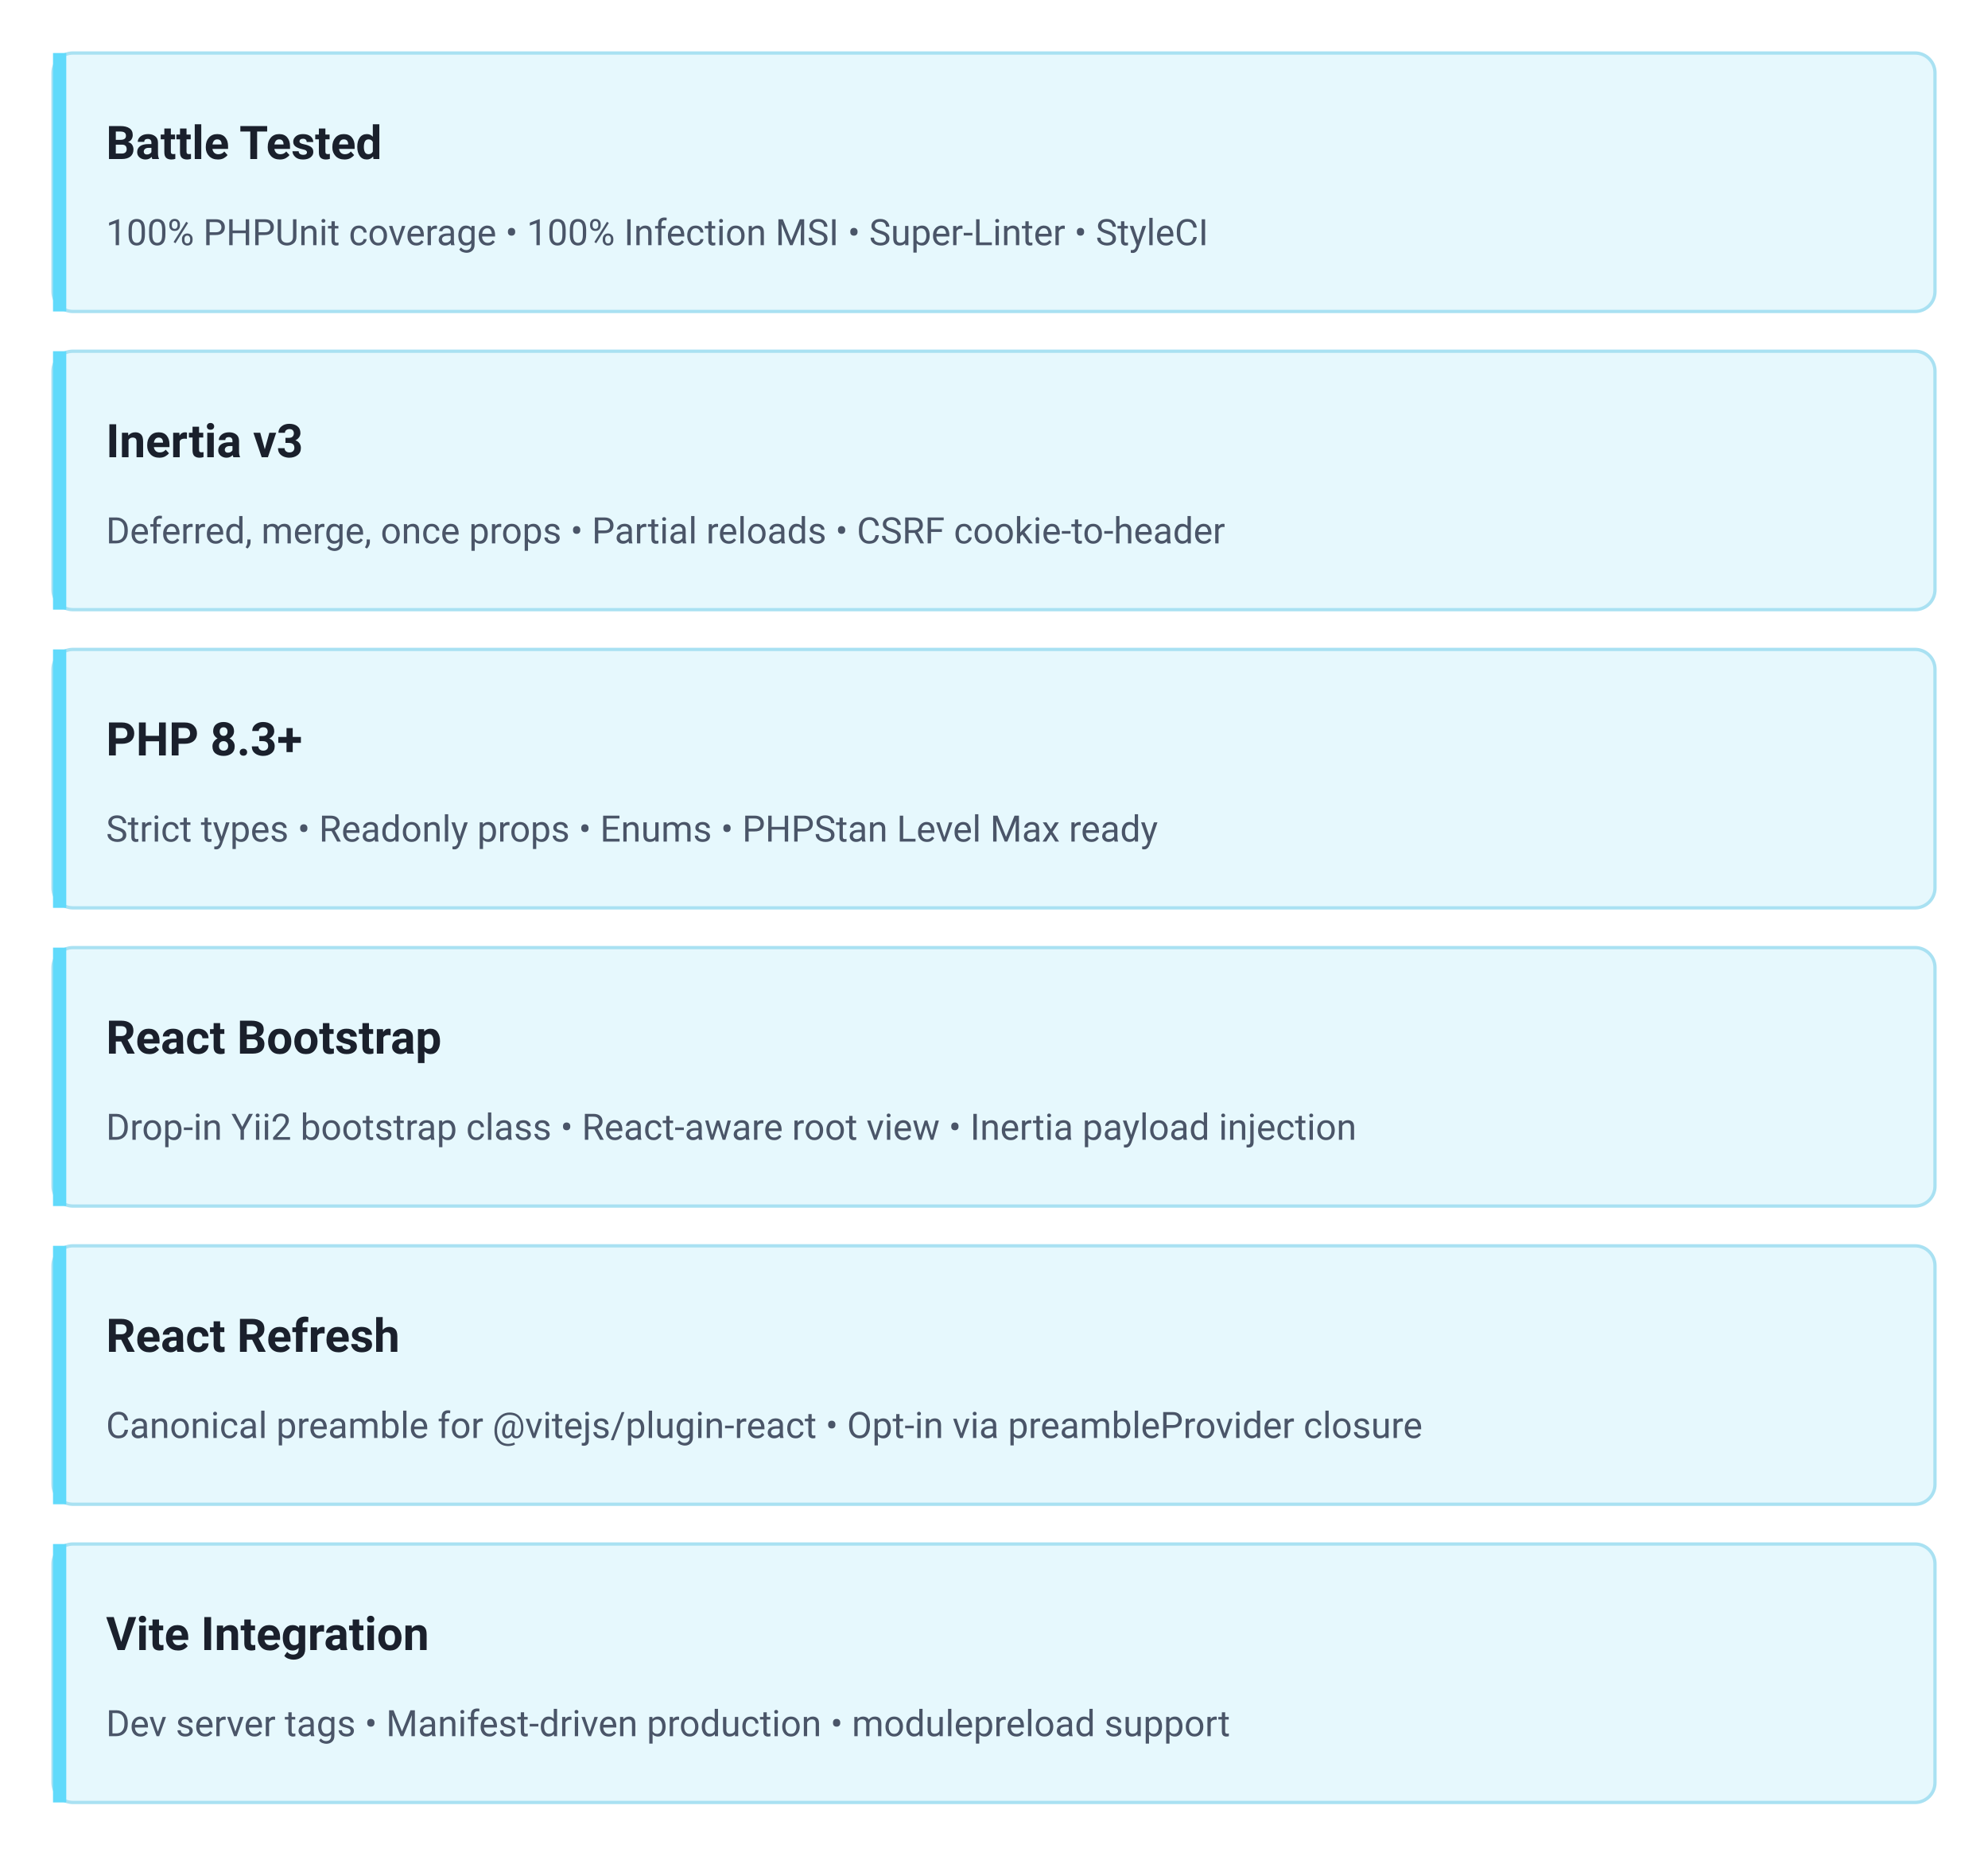
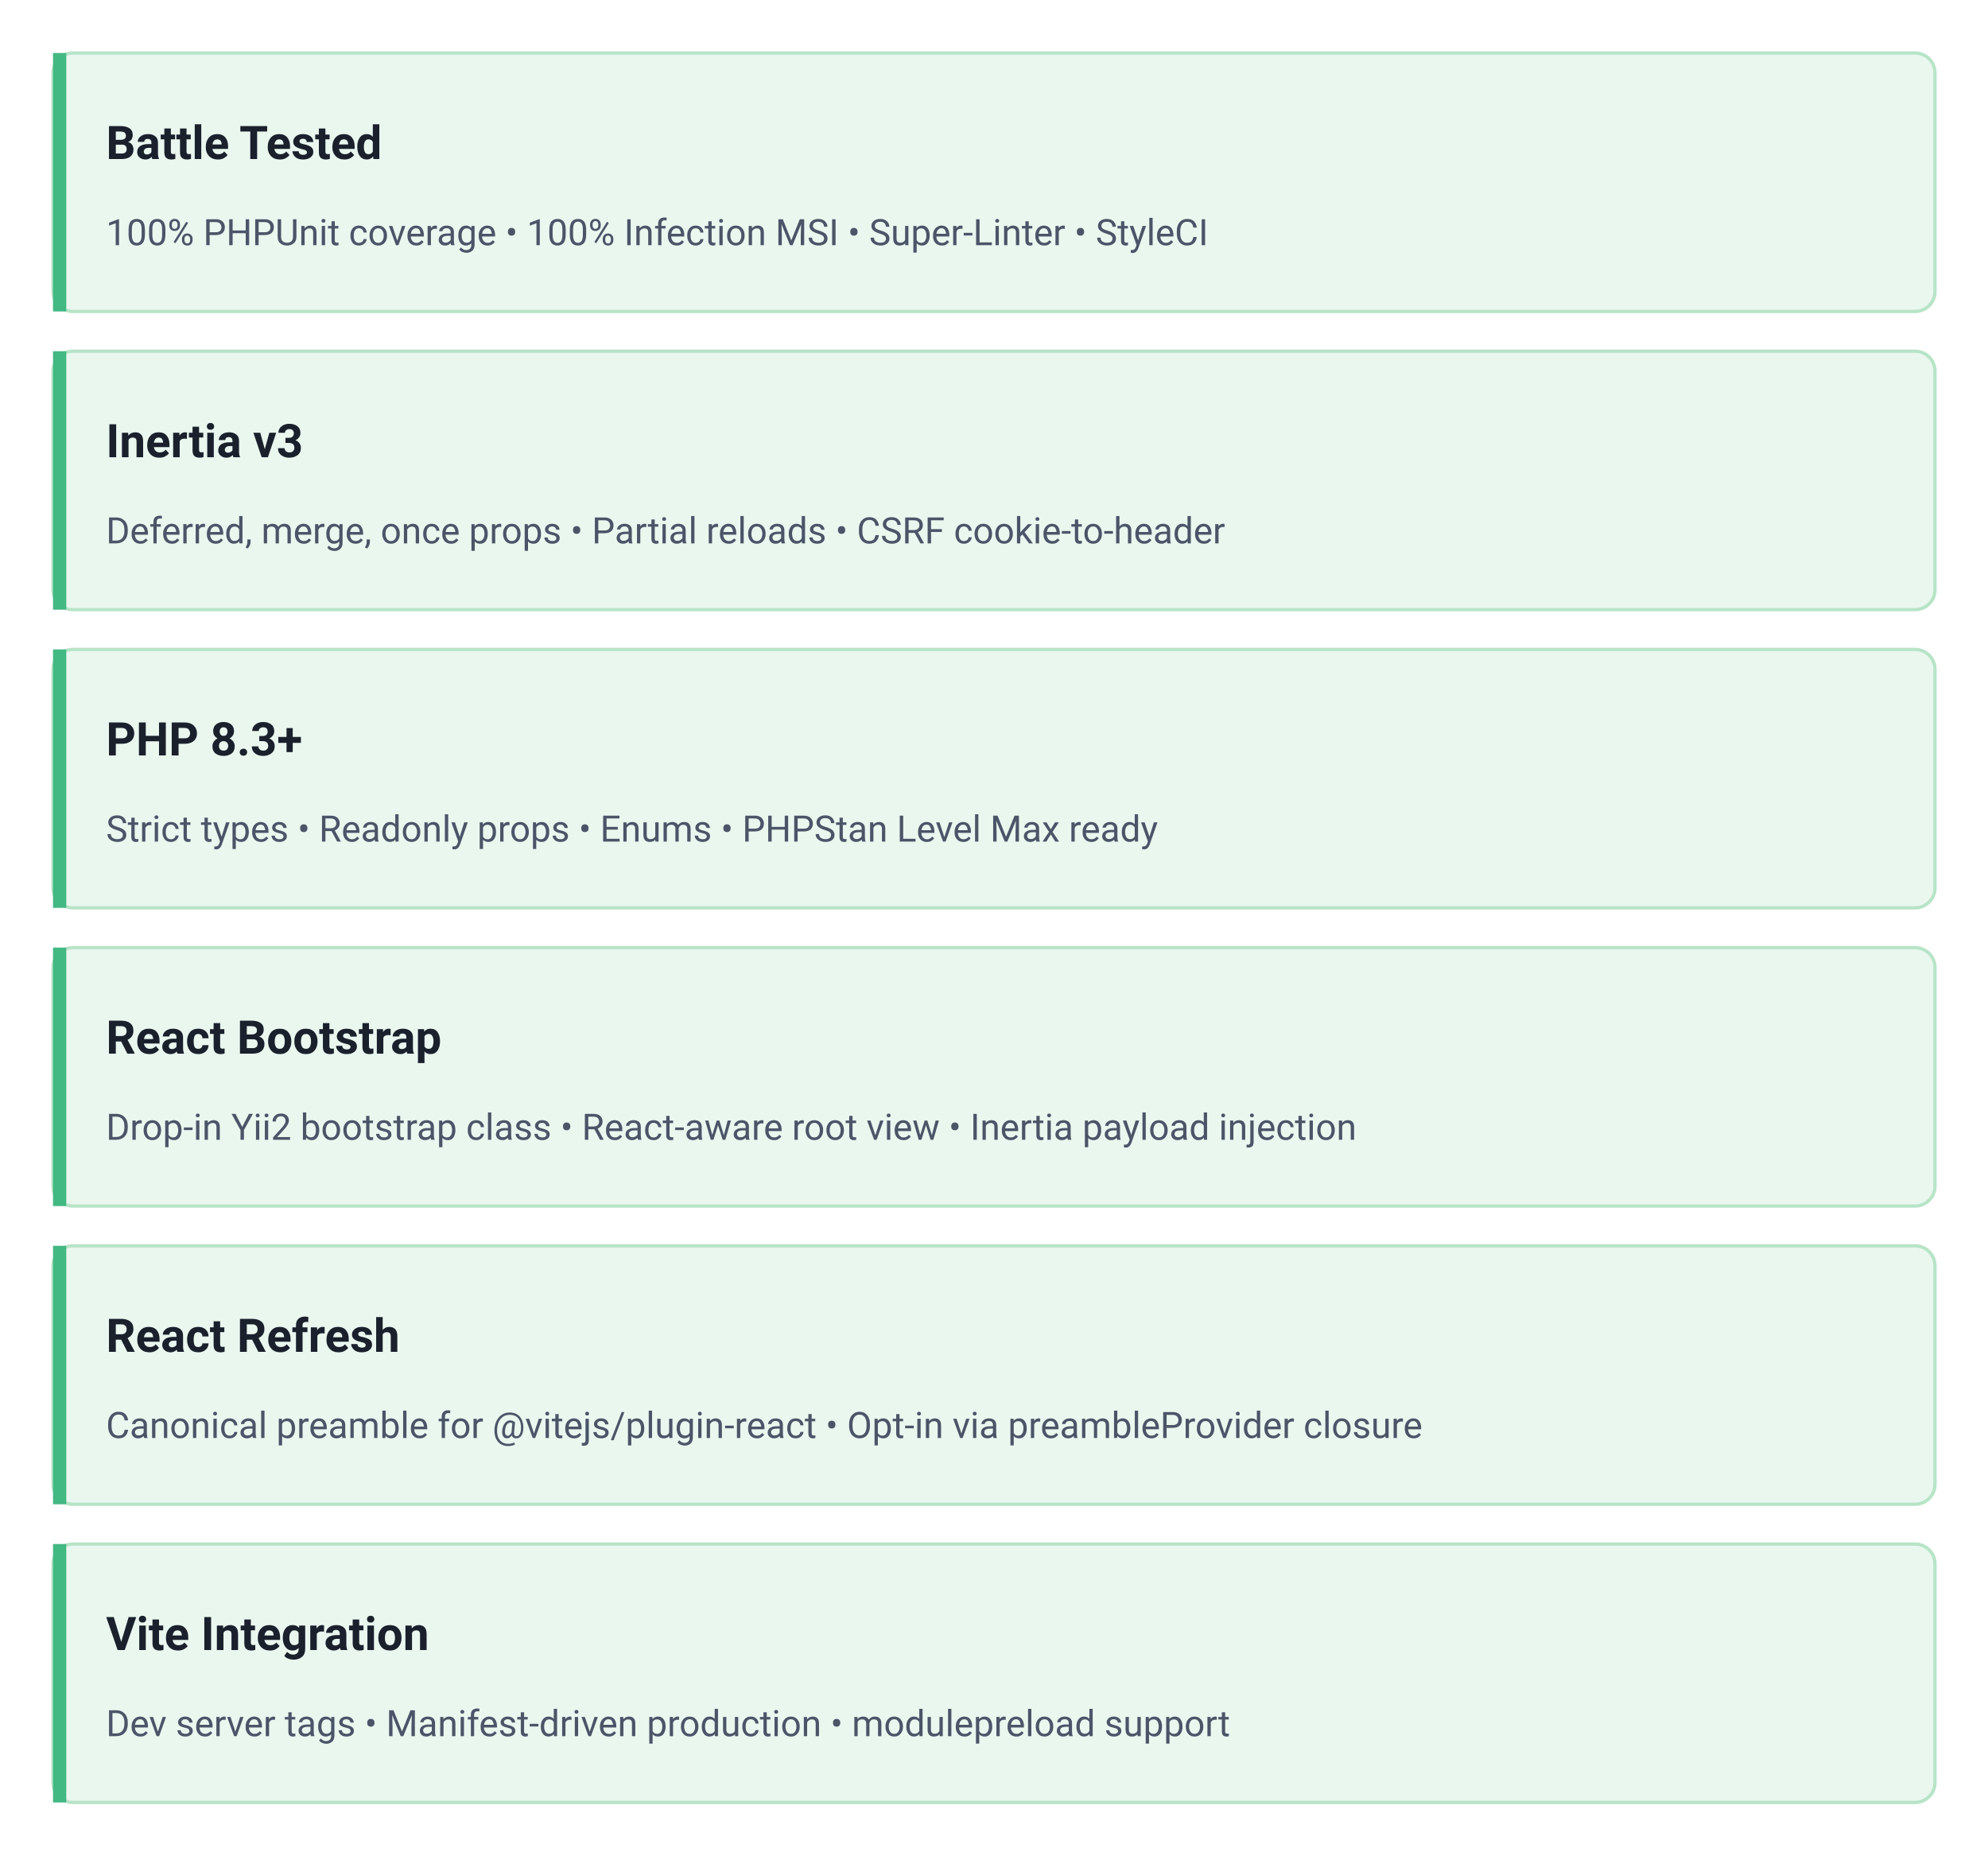
<svg xmlns="http://www.w3.org/2000/svg" viewBox="0 0 600 560" width="100%" height="560">
  <style>
        text { font-family: -apple-system, BlinkMacSystemFont, "Segoe UI", Roboto, Helvetica, Arial, sans-serif; }
-         .box-bg { fill: #e6f8fd; stroke: #a9e1f2; stroke-width: 1; }
+         .box-bg { fill: #e9f7ef; stroke: #b7e4c7; stroke-width: 1; }
        .title { font-weight: 700; font-size: 14px; fill: #1a202c; }
        .content { font-size: 11px; fill: #4a5568; }
    </style>
  <g>
    <rect class="box-bg" x="16" y="16" width="568" height="78" rx="6" />
-     <rect x="16" y="16" width="4" height="78" fill="#61dafb" />
+     <rect x="16" y="16" width="4" height="78" fill="#42b883" />
    <text class="title" x="32" y="48">Battle Tested</text>
    <text class="content" x="32" y="74">100% PHPUnit coverage • 100% Infection MSI • Super-Linter • StyleCI</text>
  </g>
  <g>
    <rect class="box-bg" x="16" y="106" width="568" height="78" rx="6" />
-     <rect x="16" y="106" width="4" height="78" fill="#61dafb" />
+     <rect x="16" y="106" width="4" height="78" fill="#42b883" />
    <text class="title" x="32" y="138">Inertia v3</text>
    <text class="content" x="32" y="164">Deferred, merge, once props • Partial reloads • CSRF cookie-to-header</text>
  </g>
  <g>
    <rect class="box-bg" x="16" y="196" width="568" height="78" rx="6" />
-     <rect x="16" y="196" width="4" height="78" fill="#61dafb" />
+     <rect x="16" y="196" width="4" height="78" fill="#42b883" />
    <text class="title" x="32" y="228">PHP 8.3+</text>
    <text class="content" x="32" y="254">Strict types • Readonly props • Enums • PHPStan Level Max ready</text>
  </g>
  <g>
    <rect class="box-bg" x="16" y="286" width="568" height="78" rx="6" />
-     <rect x="16" y="286" width="4" height="78" fill="#61dafb" />
+     <rect x="16" y="286" width="4" height="78" fill="#42b883" />
    <text class="title" x="32" y="318">React Bootstrap</text>
    <text class="content" x="32" y="344">Drop-in Yii2 bootstrap class • React-aware root view • Inertia payload injection</text>
  </g>
  <g>
    <rect class="box-bg" x="16" y="376" width="568" height="78" rx="6" />
-     <rect x="16" y="376" width="4" height="78" fill="#61dafb" />
+     <rect x="16" y="376" width="4" height="78" fill="#42b883" />
    <text class="title" x="32" y="408">React Refresh</text>
    <text class="content" x="32" y="434">Canonical preamble for @vitejs/plugin-react • Opt-in via preambleProvider closure</text>
  </g>
  <g>
    <rect class="box-bg" x="16" y="466" width="568" height="78" rx="6" />
-     <rect x="16" y="466" width="4" height="78" fill="#61dafb" />
+     <rect x="16" y="466" width="4" height="78" fill="#42b883" />
    <text class="title" x="32" y="498">Vite Integration</text>
    <text class="content" x="32" y="524">Dev server tags • Manifest-driven production • modulepreload support</text>
  </g>
</svg>
